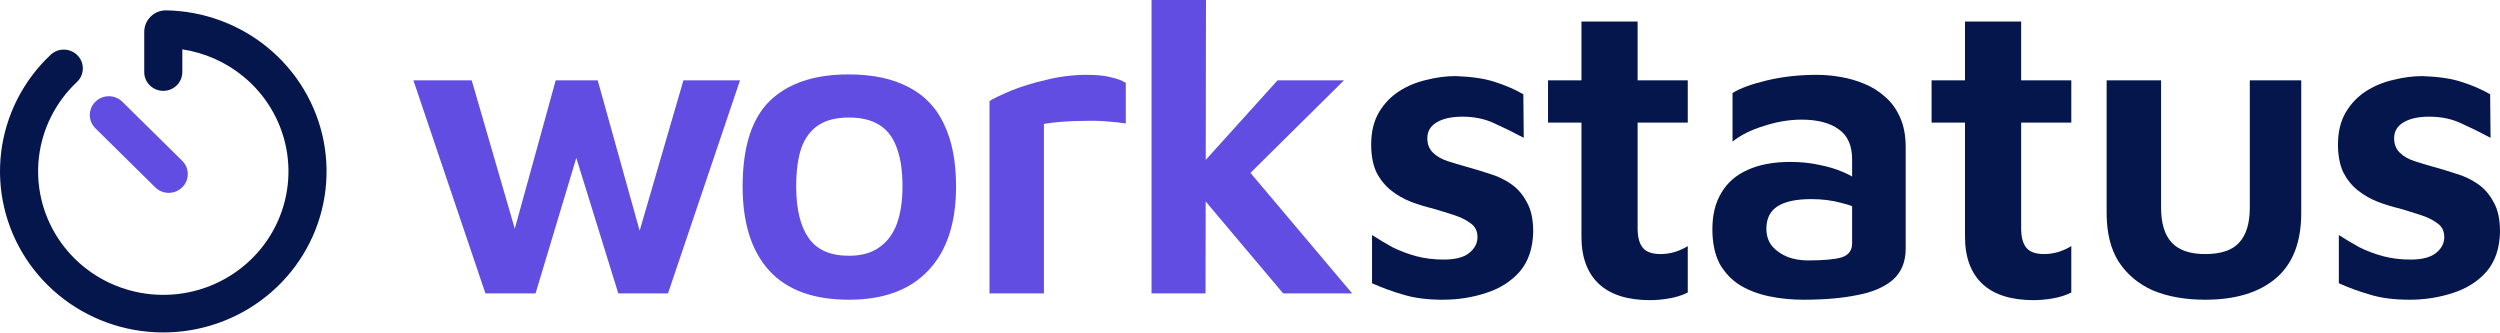
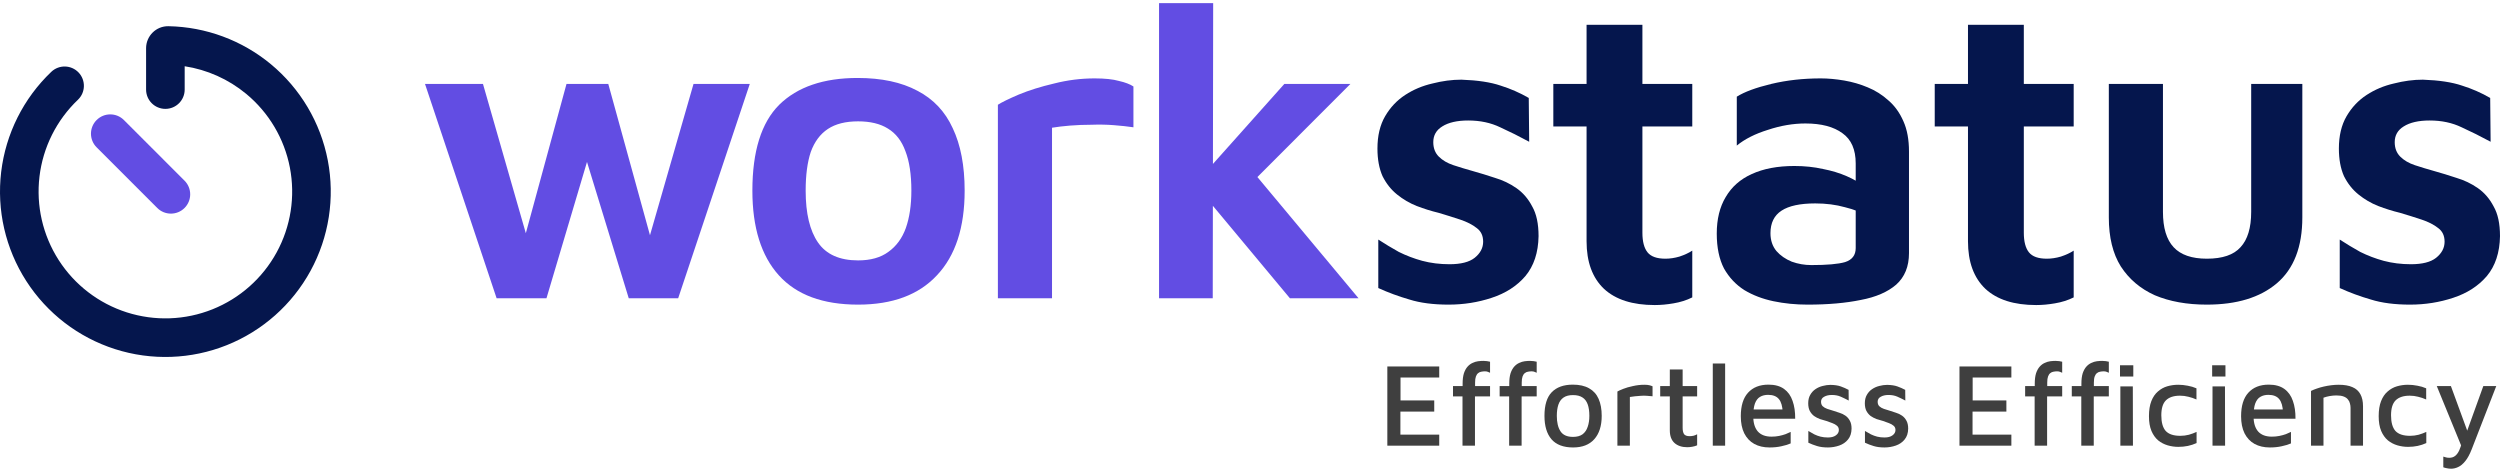
- <svg xmlns="http://www.w3.org/2000/svg" width="188" height="25" viewBox="0 0 188 25" fill="none">
-   <path d="M108.495 22.539C107.335 22.539 106.346 22.412 105.53 22.158C104.713 21.925 103.929 21.639 103.177 21.3V17.675C103.671 17.993 104.187 18.301 104.724 18.597C105.282 18.873 105.873 19.096 106.497 19.265C107.141 19.435 107.829 19.519 108.559 19.519C109.419 19.519 110.053 19.36 110.461 19.043C110.891 18.703 111.106 18.301 111.106 17.834C111.106 17.389 110.945 17.05 110.622 16.817C110.3 16.563 109.881 16.351 109.365 16.181C108.849 16.012 108.302 15.842 107.721 15.673C107.184 15.546 106.636 15.376 106.078 15.164C105.54 14.952 105.046 14.666 104.595 14.306C104.144 13.945 103.778 13.49 103.499 12.939C103.241 12.367 103.112 11.678 103.112 10.872C103.112 9.919 103.306 9.113 103.692 8.456C104.079 7.799 104.584 7.269 105.207 6.867C105.83 6.464 106.518 6.178 107.27 6.008C108.022 5.818 108.753 5.722 109.462 5.722C110.687 5.765 111.675 5.913 112.427 6.167C113.179 6.401 113.888 6.708 114.555 7.089L114.587 10.364C113.835 9.961 113.104 9.601 112.395 9.283C111.686 8.944 110.88 8.774 109.978 8.774C109.14 8.774 108.484 8.923 108.011 9.219C107.56 9.495 107.335 9.887 107.335 10.396C107.335 10.841 107.474 11.201 107.754 11.476C108.033 11.752 108.398 11.964 108.849 12.112C109.301 12.261 109.795 12.409 110.332 12.557C110.869 12.706 111.428 12.875 112.008 13.066C112.588 13.235 113.126 13.49 113.62 13.829C114.114 14.168 114.512 14.624 114.812 15.196C115.135 15.747 115.296 16.489 115.296 17.421C115.274 18.65 114.941 19.646 114.297 20.41C113.652 21.151 112.803 21.692 111.75 22.031C110.719 22.37 109.634 22.539 108.495 22.539Z" fill="#05164D" />
-   <path d="M124.083 22.571C122.407 22.571 121.129 22.169 120.248 21.363C119.367 20.537 118.926 19.35 118.926 17.803V9.219H116.412V6.04H118.926V1.621H123.149V6.04H126.92V9.219H123.149V17.167C123.149 17.824 123.278 18.311 123.535 18.629C123.793 18.947 124.244 19.106 124.889 19.106C125.233 19.106 125.587 19.053 125.953 18.947C126.34 18.82 126.662 18.672 126.92 18.502V21.999C126.49 22.211 126.017 22.359 125.502 22.444C125.007 22.529 124.535 22.571 124.083 22.571Z" fill="#05164D" />
-   <path d="M135.636 22.539C134.734 22.539 133.874 22.455 133.058 22.285C132.241 22.116 131.511 21.84 130.866 21.459C130.221 21.056 129.706 20.515 129.319 19.837C128.954 19.138 128.771 18.269 128.771 17.23C128.771 16.15 128.997 15.238 129.448 14.496C129.899 13.733 130.555 13.161 131.414 12.78C132.295 12.377 133.369 12.176 134.637 12.176C135.411 12.176 136.131 12.25 136.797 12.398C137.463 12.525 138.065 12.706 138.602 12.939C139.139 13.172 139.579 13.426 139.923 13.702L140.213 15.959C139.762 15.662 139.182 15.429 138.473 15.259C137.785 15.069 137.033 14.973 136.217 14.973C135.078 14.973 134.229 15.153 133.67 15.514C133.112 15.874 132.832 16.436 132.832 17.199C132.832 17.729 132.983 18.174 133.283 18.534C133.584 18.873 133.971 19.138 134.444 19.329C134.917 19.498 135.411 19.583 135.926 19.583C137.108 19.583 137.957 19.509 138.473 19.36C139.01 19.191 139.279 18.841 139.279 18.311V11.985C139.279 10.947 138.946 10.194 138.279 9.728C137.613 9.24 136.679 8.997 135.475 8.997C134.551 8.997 133.606 9.156 132.639 9.474C131.672 9.77 130.888 10.162 130.286 10.65V6.994C130.866 6.634 131.736 6.316 132.897 6.04C134.057 5.765 135.303 5.627 136.636 5.627C137.194 5.627 137.785 5.68 138.408 5.786C139.031 5.892 139.622 6.061 140.181 6.295C140.761 6.528 141.288 6.856 141.76 7.28C142.233 7.683 142.609 8.202 142.889 8.838C143.168 9.452 143.308 10.205 143.308 11.095V18.693C143.308 19.689 142.985 20.473 142.341 21.045C141.696 21.596 140.804 21.978 139.665 22.19C138.527 22.423 137.184 22.539 135.636 22.539Z" fill="#05164D" />
-   <path d="M152.926 22.571C151.25 22.571 149.971 22.169 149.09 21.363C148.209 20.537 147.769 19.35 147.769 17.803V9.219H145.255V6.04H147.769V1.621H151.991V6.04H155.762V9.219H151.991V17.167C151.991 17.824 152.12 18.311 152.378 18.629C152.636 18.947 153.087 19.106 153.732 19.106C154.075 19.106 154.43 19.053 154.795 18.947C155.182 18.82 155.504 18.672 155.762 18.502V21.999C155.332 22.211 154.86 22.359 154.344 22.444C153.85 22.529 153.377 22.571 152.926 22.571Z" fill="#05164D" />
-   <path d="M165.833 22.539C164.328 22.539 163.018 22.306 161.9 21.84C160.804 21.353 159.945 20.632 159.322 19.678C158.72 18.725 158.419 17.506 158.419 16.022V6.04H162.513V15.609C162.513 16.796 162.781 17.675 163.319 18.248C163.856 18.82 164.694 19.106 165.833 19.106C167.014 19.106 167.863 18.82 168.379 18.248C168.916 17.675 169.185 16.796 169.185 15.609V6.04H173.053V16.022C173.053 18.227 172.408 19.869 171.119 20.95C169.851 22.01 168.089 22.539 165.833 22.539Z" fill="#05164D" />
-   <path d="M181.199 22.539C180.039 22.539 179.05 22.412 178.234 22.158C177.417 21.925 176.633 21.639 175.881 21.3V17.675C176.375 17.993 176.891 18.301 177.428 18.597C177.987 18.873 178.578 19.096 179.201 19.265C179.845 19.435 180.533 19.519 181.264 19.519C182.123 19.519 182.757 19.36 183.165 19.043C183.595 18.703 183.81 18.301 183.81 17.834C183.81 17.389 183.649 17.05 183.326 16.817C183.004 16.563 182.585 16.351 182.069 16.181C181.554 16.012 181.006 15.842 180.426 15.673C179.888 15.546 179.34 15.376 178.782 15.164C178.245 14.952 177.75 14.666 177.299 14.306C176.848 13.945 176.483 13.49 176.203 12.939C175.945 12.367 175.816 11.678 175.816 10.872C175.816 9.919 176.01 9.113 176.397 8.456C176.783 7.799 177.288 7.269 177.911 6.867C178.535 6.464 179.222 6.178 179.974 6.008C180.726 5.818 181.457 5.722 182.166 5.722C183.391 5.765 184.379 5.913 185.131 6.167C185.883 6.401 186.593 6.708 187.259 7.089L187.291 10.364C186.539 9.961 185.808 9.601 185.099 9.283C184.39 8.944 183.584 8.774 182.682 8.774C181.844 8.774 181.188 8.923 180.716 9.219C180.264 9.495 180.039 9.887 180.039 10.396C180.039 10.841 180.178 11.201 180.458 11.476C180.737 11.752 181.102 11.964 181.554 12.112C182.005 12.261 182.499 12.409 183.036 12.557C183.574 12.706 184.132 12.875 184.712 13.066C185.293 13.235 185.83 13.49 186.324 13.829C186.818 14.168 187.216 14.624 187.517 15.196C187.839 15.747 188 16.489 188 17.421C187.979 18.65 187.645 19.646 187.001 20.41C186.356 21.151 185.507 21.692 184.455 22.031C183.423 22.37 182.338 22.539 181.199 22.539Z" fill="#05164D" />
-   <path d="M36.503 22.062L31.088 6.04H35.472L39.339 19.36L38.082 19.488L41.789 6.04H44.948L48.59 19.106H47.591L51.394 6.04H55.649L50.234 22.062H46.495L42.949 10.618L43.658 10.809L40.274 22.062H36.503Z" fill="#624DE3" />
-   <path d="M63.838 22.539C61.174 22.539 59.175 21.808 57.843 20.346C56.511 18.884 55.845 16.775 55.845 14.02C55.845 11.074 56.522 8.933 57.876 7.598C59.251 6.263 61.228 5.595 63.806 5.595C65.611 5.595 67.115 5.913 68.319 6.549C69.522 7.163 70.414 8.096 70.994 9.346C71.596 10.597 71.896 12.155 71.896 14.02C71.896 16.775 71.198 18.884 69.801 20.346C68.426 21.808 66.438 22.539 63.838 22.539ZM63.838 19.233C64.784 19.233 65.547 19.021 66.127 18.597C66.728 18.174 67.169 17.58 67.448 16.817C67.728 16.033 67.867 15.1 67.867 14.02C67.867 12.812 67.717 11.826 67.416 11.063C67.137 10.3 66.696 9.738 66.095 9.378C65.514 9.018 64.762 8.838 63.838 8.838C62.893 8.838 62.13 9.028 61.55 9.41C60.97 9.791 60.54 10.364 60.261 11.127C60.003 11.89 59.874 12.854 59.874 14.02C59.874 15.715 60.185 17.008 60.809 17.898C61.432 18.788 62.442 19.233 63.838 19.233Z" fill="#624DE3" />
-   <path d="M74.41 22.062V7.598C74.711 7.407 75.237 7.153 75.989 6.835C76.763 6.517 77.655 6.242 78.665 6.008C79.674 5.754 80.695 5.627 81.727 5.627C82.5 5.627 83.112 5.69 83.564 5.818C84.037 5.924 84.402 6.061 84.66 6.231V9.283C84.23 9.219 83.736 9.166 83.177 9.124C82.64 9.081 82.081 9.071 81.501 9.092C80.942 9.092 80.394 9.113 79.857 9.156C79.341 9.198 78.89 9.251 78.503 9.315V22.062H74.41Z" fill="#624DE3" />
-   <path d="M89.787 13.002L96.073 6.04H101.068L91.882 15.132L89.787 13.002ZM90.657 22.062H86.596V0H90.69L90.657 22.062ZM92.72 11.444L101.681 22.062H96.492L89.82 14.147L92.72 11.444Z" fill="#624DE3" />
-   <path fill-rule="evenodd" clip-rule="evenodd" d="M2.932 11.784C2.672 13.926 3.176 16.091 4.358 17.907C5.541 19.722 7.327 21.075 9.411 21.732C11.495 22.39 13.745 22.311 15.776 21.509C17.807 20.707 19.492 19.233 20.541 17.339C21.589 15.445 21.936 13.251 21.523 11.132C21.109 9.013 19.96 7.102 18.273 5.728C16.958 4.657 15.38 3.964 13.711 3.711L13.711 5.419C13.711 6.2 13.07 6.832 12.279 6.832C11.488 6.832 10.846 6.2 10.846 5.419L10.846 2.392C10.846 1.507 11.579 0.762 12.511 0.779C15.282 0.83 17.956 1.806 20.097 3.549C22.297 5.341 23.796 7.833 24.336 10.597C24.876 13.361 24.423 16.224 23.055 18.694C21.687 21.164 19.49 23.087 16.841 24.133C14.191 25.179 11.256 25.282 8.538 24.424C5.82 23.567 3.49 21.802 1.948 19.434C0.406 17.066 -0.252 14.242 0.087 11.447C0.427 8.653 1.742 6.062 3.808 4.12C4.381 3.582 5.288 3.604 5.833 4.168C6.379 4.733 6.357 5.628 5.785 6.166C4.201 7.655 3.192 9.641 2.932 11.784Z" fill="#05164D" />
-   <path fill-rule="evenodd" clip-rule="evenodd" d="M7.173 7.65C7.733 7.098 8.64 7.098 9.199 7.65L13.701 12.091C14.261 12.643 14.261 13.537 13.701 14.089C13.142 14.641 12.235 14.641 11.675 14.089L7.173 9.648C6.614 9.096 6.614 8.202 7.173 7.65Z" fill="#624DE3" />
+ <svg xmlns="http://www.w3.org/2000/svg" width="400" height="75" viewBox="0 0 400 75" fill="none">
+   <path fill-rule="evenodd" clip-rule="evenodd" d="M6.318 28.238C5.758 32.92 6.845 37.65 9.393 41.617C11.941 45.584 15.79 48.54 20.281 49.976C24.771 51.413 29.622 51.24 33.999 49.488C38.376 47.737 42.006 44.515 44.266 40.377C46.526 36.239 47.274 31.443 46.382 26.814C45.49 22.184 43.014 18.009 39.379 15.007C36.545 12.667 33.144 11.153 29.549 10.599L29.549 14.333C29.549 16.038 28.166 17.42 26.462 17.42C24.756 17.42 23.374 16.038 23.374 14.333L23.374 7.717C23.374 5.783 24.952 4.155 26.961 4.193C32.933 4.306 38.697 6.436 43.31 10.246C48.052 14.162 51.282 19.607 52.445 25.645C53.608 31.684 52.633 37.94 49.685 43.337C46.737 48.734 42.002 52.936 36.293 55.221C30.584 57.506 24.257 57.731 18.4 55.857C12.543 53.984 7.521 50.129 4.198 44.954C0.874 39.78 -0.544 33.61 0.188 27.504C0.92 21.397 3.755 15.737 8.206 11.494C9.441 10.318 11.395 10.365 12.571 11.599C13.747 12.834 13.7 14.788 12.466 15.964C9.053 19.217 6.879 23.557 6.318 28.238Z" fill="#05164D" />
+   <path fill-rule="evenodd" clip-rule="evenodd" d="M15.459 19.206C16.665 18 18.619 18 19.825 19.206L29.527 28.909C30.733 30.115 30.733 32.07 29.527 33.275C28.322 34.481 26.367 34.481 25.161 33.275L15.459 23.572C14.253 22.366 14.253 20.412 15.459 19.206Z" fill="#624DE3" />
+   <path d="M231.78 48.74C229.325 48.74 227.234 48.467 225.506 47.923C223.778 47.424 222.119 46.812 220.527 46.086V38.33C221.573 39.01 222.664 39.668 223.801 40.303C224.983 40.892 226.233 41.369 227.552 41.731C228.916 42.094 230.371 42.276 231.916 42.276C233.735 42.276 235.076 41.936 235.94 41.255C236.849 40.529 237.304 39.668 237.304 38.67C237.304 37.717 236.963 36.992 236.281 36.492C235.599 35.948 234.713 35.495 233.621 35.132C232.53 34.769 231.371 34.406 230.143 34.043C229.007 33.771 227.847 33.408 226.665 32.955C225.529 32.501 224.483 31.889 223.528 31.117C222.573 30.346 221.801 29.371 221.209 28.192C220.664 26.967 220.391 25.493 220.391 23.769C220.391 21.728 220.8 20.004 221.619 18.598C222.437 17.192 223.505 16.058 224.824 15.196C226.142 14.334 227.597 13.722 229.189 13.359C230.78 12.951 232.326 12.747 233.826 12.747C236.417 12.838 238.509 13.155 240.1 13.699C241.691 14.198 243.192 14.856 244.601 15.672L244.669 22.681C243.078 21.819 241.532 21.048 240.032 20.367C238.532 19.642 236.827 19.279 234.917 19.279C233.144 19.279 231.757 19.596 230.757 20.231C229.802 20.821 229.325 21.66 229.325 22.749C229.325 23.701 229.62 24.472 230.212 25.062C230.803 25.652 231.575 26.105 232.53 26.423C233.485 26.74 234.531 27.058 235.667 27.375C236.804 27.693 237.986 28.056 239.214 28.464C240.441 28.827 241.578 29.371 242.623 30.097C243.669 30.823 244.51 31.798 245.147 33.023C245.829 34.202 246.17 35.789 246.17 37.785C246.124 40.416 245.42 42.548 244.056 44.181C242.692 45.769 240.896 46.925 238.668 47.651C236.486 48.377 234.19 48.74 231.78 48.74Z" fill="#05164D" />
+   <path d="M264.763 48.808C261.216 48.808 258.511 47.946 256.647 46.222C254.783 44.453 253.851 41.913 253.851 38.602V20.231H248.532V13.427H253.851V3.97H262.785V13.427H270.764V20.231H262.785V37.241C262.785 38.647 263.058 39.69 263.603 40.371C264.149 41.051 265.103 41.391 266.467 41.391C267.195 41.391 267.945 41.278 268.718 41.051C269.536 40.779 270.218 40.462 270.764 40.099V47.583C269.855 48.036 268.854 48.354 267.763 48.535C266.717 48.717 265.717 48.808 264.763 48.808Z" fill="#05164D" />
+   <path d="M289.207 48.74C287.297 48.74 285.479 48.558 283.751 48.195C282.024 47.832 280.478 47.243 279.114 46.426C277.75 45.564 276.659 44.408 275.84 42.956C275.067 41.459 274.681 39.6 274.681 37.377C274.681 35.064 275.158 33.113 276.113 31.526C277.068 29.893 278.455 28.668 280.273 27.852C282.137 26.99 284.41 26.559 287.093 26.559C288.73 26.559 290.253 26.718 291.662 27.035C293.071 27.307 294.344 27.693 295.481 28.192C296.618 28.691 297.55 29.235 298.277 29.825L298.891 34.656C297.936 34.02 296.709 33.522 295.208 33.159C293.753 32.75 292.162 32.546 290.435 32.546C288.025 32.546 286.229 32.932 285.047 33.703C283.865 34.474 283.274 35.676 283.274 37.309C283.274 38.443 283.592 39.395 284.229 40.167C284.865 40.892 285.683 41.459 286.684 41.868C287.684 42.23 288.73 42.412 289.821 42.412C292.321 42.412 294.117 42.253 295.208 41.936C296.345 41.573 296.913 40.824 296.913 39.69V26.151C296.913 23.928 296.209 22.318 294.799 21.32C293.39 20.276 291.412 19.755 288.866 19.755C286.911 19.755 284.911 20.095 282.865 20.776C280.819 21.41 279.159 22.25 277.886 23.293V15.468C279.114 14.697 280.955 14.017 283.41 13.427C285.865 12.838 288.502 12.543 291.321 12.543C292.503 12.543 293.753 12.656 295.072 12.883C296.39 13.11 297.641 13.473 298.823 13.972C300.05 14.47 301.164 15.174 302.164 16.081C303.165 16.943 303.96 18.054 304.551 19.415C305.142 20.73 305.438 22.34 305.438 24.245V40.507C305.438 42.639 304.756 44.317 303.392 45.542C302.028 46.721 300.141 47.538 297.732 47.991C295.322 48.49 292.48 48.74 289.207 48.74Z" fill="#05164D" />
+   <path d="M325.788 48.808C322.242 48.808 319.537 47.946 317.673 46.222C315.809 44.453 314.877 41.913 314.877 38.602V20.231H309.557V13.427H314.877V3.97H323.811V13.427H331.79V20.231H323.811V37.241C323.811 38.647 324.083 39.69 324.629 40.371C325.175 41.051 326.129 41.391 327.493 41.391C328.221 41.391 328.971 41.278 329.744 41.051C330.562 40.779 331.244 40.462 331.79 40.099V47.583C330.88 48.036 329.88 48.354 328.789 48.535C327.743 48.717 326.743 48.808 325.788 48.808Z" fill="#05164D" />
+   <path d="M353.097 48.74C349.915 48.74 347.141 48.241 344.777 47.243C342.458 46.2 340.64 44.657 339.321 42.616C338.048 40.575 337.412 37.967 337.412 34.791V13.427H346.073V33.907C346.073 36.447 346.641 38.33 347.778 39.554C348.914 40.779 350.688 41.391 353.097 41.391C355.598 41.391 357.394 40.779 358.485 39.554C359.621 38.33 360.19 36.447 360.19 33.907V13.427H368.373V34.791C368.373 39.509 367.009 43.024 364.281 45.338C361.599 47.606 357.871 48.74 353.097 48.74Z" fill="#05164D" />
+   <path d="M385.61 48.74C383.155 48.74 381.064 48.467 379.336 47.923C377.608 47.424 375.949 46.812 374.358 46.086V38.33C375.403 39.01 376.494 39.668 377.631 40.303C378.813 40.892 380.063 41.369 381.382 41.731C382.746 42.094 384.201 42.276 385.747 42.276C387.565 42.276 388.906 41.936 389.77 41.255C390.679 40.529 391.134 39.668 391.134 38.67C391.134 37.717 390.793 36.992 390.111 36.492C389.429 35.948 388.543 35.495 387.451 35.132C386.36 34.769 385.201 34.406 383.973 34.043C382.837 33.771 381.677 33.408 380.495 32.955C379.359 32.501 378.313 31.889 377.358 31.117C376.404 30.346 375.631 29.371 375.04 28.192C374.494 26.967 374.221 25.493 374.221 23.769C374.221 21.728 374.63 20.004 375.449 18.598C376.267 17.192 377.336 16.058 378.654 15.196C379.973 14.334 381.427 13.722 383.019 13.359C384.61 12.951 386.156 12.747 387.656 12.747C390.248 12.838 392.339 13.155 393.93 13.699C395.522 14.198 397.022 14.856 398.431 15.672L398.499 22.681C396.908 21.819 395.362 21.048 393.862 20.367C392.362 19.642 390.657 19.279 388.747 19.279C386.974 19.279 385.587 19.596 384.587 20.231C383.632 20.821 383.155 21.66 383.155 22.749C383.155 23.701 383.451 24.472 384.042 25.062C384.633 25.652 385.406 26.105 386.36 26.423C387.315 26.74 388.361 27.058 389.497 27.375C390.634 27.693 391.816 28.056 393.044 28.464C394.271 28.827 395.408 29.371 396.454 30.097C397.499 30.823 398.34 31.798 398.977 33.023C399.659 34.202 400 35.789 400 37.785C399.954 40.416 399.25 42.548 397.886 44.181C396.522 45.769 394.726 46.925 392.498 47.651C390.316 48.377 388.02 48.74 385.61 48.74Z" fill="#05164D" />
+   <path d="M79.457 47.719L68 13.427H77.275L85.459 41.936L82.799 42.208L90.641 13.427H97.325L105.031 41.392H102.917L110.964 13.427H119.966L108.509 47.719H100.598L93.097 23.225L94.597 23.633L87.436 47.719H79.457Z" fill="#624DE3" />
+   <path d="M137.294 48.74C131.657 48.74 127.428 47.175 124.61 44.045C121.791 40.915 120.381 36.402 120.381 30.505C120.381 24.2 121.814 19.619 124.678 16.761C127.588 13.904 131.77 12.475 137.226 12.475C141.045 12.475 144.228 13.155 146.774 14.516C149.32 15.832 151.207 17.827 152.434 20.503C153.707 23.18 154.344 26.514 154.344 30.505C154.344 36.402 152.866 40.915 149.911 44.045C147.001 47.175 142.796 48.74 137.294 48.74ZM137.294 41.664C139.295 41.664 140.909 41.21 142.136 40.303C143.409 39.396 144.341 38.126 144.932 36.493C145.523 34.814 145.819 32.819 145.819 30.505C145.819 27.92 145.501 25.811 144.864 24.178C144.273 22.545 143.341 21.343 142.068 20.572C140.841 19.8 139.249 19.415 137.294 19.415C135.294 19.415 133.68 19.823 132.452 20.64C131.225 21.456 130.315 22.681 129.724 24.314C129.179 25.947 128.906 28.011 128.906 30.505C128.906 34.134 129.565 36.901 130.884 38.806C132.202 40.711 134.339 41.664 137.294 41.664Z" fill="#624DE3" />
+   <path d="M159.662 47.719V16.761C160.298 16.353 161.412 15.809 163.004 15.128C164.64 14.448 166.527 13.858 168.664 13.359C170.801 12.815 172.96 12.543 175.143 12.543C176.779 12.543 178.075 12.679 179.03 12.951C180.03 13.178 180.803 13.473 181.349 13.836V20.367C180.439 20.231 179.394 20.118 178.212 20.027C177.075 19.936 175.893 19.914 174.665 19.959C173.483 19.959 172.324 20.005 171.187 20.095C170.096 20.186 169.141 20.299 168.323 20.436V47.719H159.662Z" fill="#624DE3" />
+   <path d="M192.198 28.328L205.496 13.427H216.067L196.631 32.887L192.198 28.328ZM194.039 47.719H185.446V0.5H194.107L194.039 47.719ZM198.404 24.994L217.363 47.719H206.383L192.266 30.777L198.404 24.994Z" fill="#624DE3" />
+   <path d="M221.974 71.308V58.635H230.277V60.402H224.083V64.069H229.479V65.855H224.064V69.541H230.277V71.308H221.974Z" fill="#3F3F3F" />
+   <path d="M234 71.308V63.423H232.48V61.77H234.019V61.39C234.019 60.718 234.089 60.161 234.228 59.718C234.38 59.274 234.576 58.92 234.817 58.654C235.058 58.388 235.324 58.191 235.615 58.065C235.906 57.925 236.198 57.837 236.489 57.799C236.793 57.761 237.078 57.742 237.344 57.742C237.534 57.742 237.724 57.754 237.914 57.78C238.104 57.805 238.269 57.837 238.408 57.875V59.642C238.294 59.578 238.174 59.528 238.047 59.49C237.933 59.439 237.781 59.414 237.591 59.414C237.401 59.414 237.211 59.433 237.021 59.471C236.831 59.496 236.66 59.572 236.508 59.699C236.356 59.813 236.236 59.99 236.147 60.231C236.058 60.471 236.014 60.801 236.014 61.219V61.77H238.408V63.423H235.995V71.308H234Z" fill="#3F3F3F" />
+   <path d="M241.463 71.308V63.423H239.943V61.77H241.482V61.39C241.482 60.718 241.552 60.161 241.691 59.718C241.843 59.274 242.04 58.92 242.28 58.654C242.521 58.388 242.787 58.191 243.078 58.065C243.37 57.925 243.661 57.837 243.952 57.799C244.256 57.761 244.541 57.742 244.807 57.742C244.997 57.742 245.187 57.754 245.377 57.78C245.567 57.805 245.732 57.837 245.871 57.875V59.642C245.757 59.578 245.637 59.528 245.51 59.49C245.396 59.439 245.244 59.414 245.054 59.414C244.864 59.414 244.674 59.433 244.484 59.471C244.294 59.496 244.123 59.572 243.971 59.699C243.819 59.813 243.699 59.99 243.61 60.231C243.522 60.471 243.477 60.801 243.477 61.219V61.77H245.871V63.423H243.458V71.308H241.463Z" fill="#3F3F3F" />
+   <path d="M251.694 71.593C250.149 71.593 248.996 71.156 248.236 70.282C247.489 69.408 247.115 68.16 247.115 66.539C247.115 64.816 247.502 63.556 248.274 62.758C249.06 61.947 250.187 61.542 251.656 61.542C252.708 61.542 253.575 61.738 254.259 62.131C254.943 62.511 255.45 63.074 255.779 63.822C256.109 64.569 256.273 65.475 256.273 66.539C256.273 68.147 255.874 69.395 255.076 70.282C254.291 71.156 253.164 71.593 251.694 71.593ZM251.675 69.902C252.321 69.902 252.834 69.762 253.214 69.484C253.594 69.192 253.867 68.793 254.031 68.287C254.209 67.78 254.297 67.197 254.297 66.539C254.297 65.804 254.209 65.19 254.031 64.696C253.854 64.202 253.575 63.834 253.195 63.594C252.815 63.34 252.309 63.214 251.675 63.214C251.042 63.214 250.535 63.347 250.155 63.613C249.775 63.879 249.503 64.259 249.338 64.753C249.174 65.247 249.091 65.842 249.091 66.539C249.091 67.59 249.288 68.413 249.68 69.009C250.073 69.604 250.738 69.902 251.675 69.902Z" fill="#3F3F3F" />
+   <path d="M258.784 71.308V62.644C258.948 62.542 259.252 62.403 259.696 62.226C260.139 62.048 260.665 61.896 261.273 61.77C261.881 61.63 262.495 61.561 263.116 61.561C263.432 61.561 263.692 61.586 263.895 61.637C264.097 61.687 264.268 61.744 264.408 61.808V63.404C264.116 63.366 263.812 63.34 263.496 63.328C263.179 63.302 262.862 63.302 262.546 63.328C262.229 63.34 261.919 63.366 261.615 63.404C261.311 63.442 261.032 63.48 260.779 63.518V71.308H258.784Z" fill="#3F3F3F" />
+   <path d="M269.964 71.555C269.102 71.555 268.418 71.327 267.912 70.871C267.418 70.415 267.171 69.743 267.171 68.857V63.423H265.632V61.77H267.171V59.11H269.223V61.77H271.541V63.423H269.223V68.458C269.223 68.901 269.299 69.237 269.451 69.465C269.615 69.68 269.913 69.788 270.344 69.788C270.559 69.788 270.774 69.762 270.99 69.712C271.205 69.648 271.389 69.572 271.541 69.484V71.251C271.313 71.352 271.053 71.428 270.762 71.479C270.483 71.529 270.217 71.555 269.964 71.555Z" fill="#3F3F3F" />
+   <path d="M276.021 71.308H274.045V58.16H276.021V71.308Z" fill="#3F3F3F" />
+   <path d="M283.126 71.593C282.188 71.593 281.371 71.403 280.675 71.023C279.991 70.643 279.459 70.079 279.079 69.332C278.711 68.584 278.528 67.672 278.528 66.596C278.528 64.936 278.914 63.682 279.687 62.834C280.472 61.972 281.561 61.542 282.955 61.542C283.981 61.542 284.81 61.77 285.444 62.226C286.077 62.682 286.533 63.321 286.812 64.145C287.103 64.955 287.242 65.905 287.23 66.995H279.725L279.668 65.513H285.71L285.235 65.988C285.197 65.012 284.994 64.303 284.627 63.86C284.259 63.404 283.683 63.176 282.898 63.176C282.391 63.176 281.96 63.283 281.606 63.499C281.251 63.701 280.979 64.056 280.789 64.563C280.611 65.057 280.523 65.741 280.523 66.615C280.523 67.679 280.77 68.489 281.264 69.047C281.758 69.591 282.486 69.864 283.449 69.864C283.879 69.864 284.278 69.826 284.646 69.75C285.026 69.674 285.374 69.579 285.691 69.465C286.007 69.338 286.28 69.218 286.508 69.104V70.947C286.064 71.137 285.564 71.289 285.007 71.403C284.449 71.529 283.822 71.593 283.126 71.593Z" fill="#3F3F3F" />
+   <path d="M292.469 71.593C291.785 71.593 291.202 71.517 290.721 71.365C290.252 71.225 289.79 71.048 289.334 70.833V68.952C289.663 69.154 289.986 69.338 290.303 69.503C290.619 69.655 290.949 69.775 291.291 69.864C291.645 69.952 292.038 69.997 292.469 69.997C293.013 69.997 293.438 69.883 293.742 69.655C294.058 69.427 294.217 69.142 294.217 68.8C294.217 68.508 294.115 68.28 293.913 68.116C293.723 67.951 293.476 67.812 293.172 67.698C292.868 67.584 292.551 67.47 292.222 67.356C291.88 67.267 291.538 67.166 291.196 67.052C290.854 66.925 290.537 66.76 290.246 66.558C289.967 66.342 289.739 66.07 289.562 65.741C289.397 65.411 289.315 65.006 289.315 64.525C289.315 63.993 289.422 63.543 289.638 63.176C289.853 62.796 290.132 62.492 290.474 62.264C290.828 62.023 291.215 61.852 291.633 61.751C292.063 61.637 292.481 61.58 292.887 61.58C293.558 61.592 294.103 61.675 294.521 61.827C294.951 61.979 295.369 62.162 295.775 62.378L295.794 64.088C295.338 63.847 294.907 63.638 294.502 63.461C294.096 63.283 293.628 63.195 293.096 63.195C292.602 63.195 292.19 63.29 291.861 63.48C291.531 63.657 291.367 63.923 291.367 64.278C291.367 64.582 291.455 64.822 291.633 65C291.823 65.177 292.063 65.316 292.355 65.418C292.659 65.519 292.982 65.62 293.324 65.722C293.64 65.823 293.97 65.931 294.312 66.045C294.654 66.146 294.97 66.298 295.262 66.501C295.553 66.703 295.787 66.969 295.965 67.299C296.155 67.628 296.25 68.059 296.25 68.591C296.237 69.3 296.047 69.876 295.68 70.32C295.325 70.763 294.856 71.086 294.274 71.289C293.691 71.491 293.089 71.593 292.469 71.593Z" fill="#3F3F3F" />
+   <path d="M301.528 71.593C300.844 71.593 300.261 71.517 299.78 71.365C299.311 71.225 298.849 71.048 298.393 70.833V68.952C298.722 69.154 299.045 69.338 299.362 69.503C299.678 69.655 300.008 69.775 300.35 69.864C300.704 69.952 301.097 69.997 301.528 69.997C302.072 69.997 302.497 69.883 302.801 69.655C303.117 69.427 303.276 69.142 303.276 68.8C303.276 68.508 303.174 68.28 302.972 68.116C302.782 67.951 302.535 67.812 302.231 67.698C301.927 67.584 301.61 67.47 301.281 67.356C300.939 67.267 300.597 67.166 300.255 67.052C299.913 66.925 299.596 66.76 299.305 66.558C299.026 66.342 298.798 66.07 298.621 65.741C298.456 65.411 298.374 65.006 298.374 64.525C298.374 63.993 298.481 63.543 298.697 63.176C298.912 62.796 299.191 62.492 299.533 62.264C299.887 62.023 300.274 61.852 300.692 61.751C301.122 61.637 301.54 61.58 301.946 61.58C302.617 61.592 303.162 61.675 303.58 61.827C304.01 61.979 304.428 62.162 304.834 62.378L304.853 64.088C304.397 63.847 303.966 63.638 303.561 63.461C303.155 63.283 302.687 63.195 302.155 63.195C301.661 63.195 301.249 63.29 300.92 63.48C300.59 63.657 300.426 63.923 300.426 64.278C300.426 64.582 300.514 64.822 300.692 65C300.882 65.177 301.122 65.316 301.414 65.418C301.718 65.519 302.041 65.62 302.383 65.722C302.699 65.823 303.029 65.931 303.371 66.045C303.713 66.146 304.029 66.298 304.321 66.501C304.612 66.703 304.846 66.969 305.024 67.299C305.214 67.628 305.309 68.059 305.309 68.591C305.296 69.3 305.106 69.876 304.739 70.32C304.384 70.763 303.915 71.086 303.333 71.289C302.75 71.491 302.148 71.593 301.528 71.593Z" fill="#3F3F3F" />
+   <path d="M313.516 71.308V58.635H321.819V60.402H315.625V64.069H321.021V65.855H315.606V69.541H321.819V71.308H313.516Z" fill="#3F3F3F" />
+   <path d="M325.542 71.308V63.423H324.022V61.77H325.561V61.39C325.561 60.718 325.631 60.161 325.77 59.718C325.922 59.274 326.118 58.92 326.359 58.654C326.6 58.388 326.866 58.191 327.157 58.065C327.448 57.925 327.74 57.837 328.031 57.799C328.335 57.761 328.62 57.742 328.886 57.742C329.076 57.742 329.266 57.754 329.456 57.78C329.646 57.805 329.811 57.837 329.95 57.875V59.642C329.836 59.578 329.716 59.528 329.589 59.49C329.475 59.439 329.323 59.414 329.133 59.414C328.943 59.414 328.753 59.433 328.563 59.471C328.373 59.496 328.202 59.572 328.05 59.699C327.898 59.813 327.778 59.99 327.689 60.231C327.6 60.471 327.556 60.801 327.556 61.219V61.77H329.95V63.423H327.537V71.308H325.542Z" fill="#3F3F3F" />
+   <path d="M333.006 71.308V63.423H331.486V61.77H333.025V61.39C333.025 60.718 333.094 60.161 333.234 59.718C333.386 59.274 333.582 58.92 333.823 58.654C334.063 58.388 334.329 58.191 334.621 58.065C334.912 57.925 335.203 57.837 335.495 57.799C335.799 57.761 336.084 57.742 336.35 57.742C336.54 57.742 336.73 57.754 336.92 57.78C337.11 57.805 337.274 57.837 337.414 57.875V59.642C337.3 59.578 337.179 59.528 337.053 59.49C336.939 59.439 336.787 59.414 336.597 59.414C336.407 59.414 336.217 59.433 336.027 59.471C335.837 59.496 335.666 59.572 335.514 59.699C335.362 59.813 335.241 59.99 335.153 60.231C335.064 60.471 335.02 60.801 335.02 61.219V61.77H337.414V63.423H335.001V71.308H333.006ZM339.257 71.308V61.827H341.252L341.271 71.308H339.257ZM339.2 60.25V58.445H341.328V60.25H339.2Z" fill="#3F3F3F" />
+   <path d="M348.527 71.498C347.945 71.498 347.375 71.415 346.817 71.251C346.26 71.086 345.753 70.82 345.297 70.453C344.854 70.073 344.499 69.572 344.233 68.952C343.967 68.318 343.834 67.533 343.834 66.596C343.834 65.633 343.961 64.829 344.214 64.183C344.468 63.537 344.816 63.024 345.259 62.644C345.703 62.251 346.203 61.972 346.76 61.808C347.33 61.643 347.913 61.561 348.508 61.561C349.015 61.561 349.522 61.611 350.028 61.713C350.535 61.801 351.004 61.941 351.434 62.131V63.917C351.004 63.727 350.573 63.581 350.142 63.48C349.712 63.366 349.262 63.309 348.793 63.309C347.805 63.309 347.058 63.556 346.551 64.05C346.057 64.544 345.81 65.342 345.81 66.444C345.81 67.584 346.045 68.42 346.513 68.952C346.995 69.471 347.774 69.731 348.85 69.731C349.319 69.731 349.775 69.674 350.218 69.56C350.662 69.433 351.073 69.281 351.453 69.104V70.89C351.01 71.092 350.548 71.244 350.066 71.346C349.585 71.447 349.072 71.498 348.527 71.498Z" fill="#3F3F3F" />
+   <path d="M354.001 71.308V61.827H355.996L356.015 71.308H354.001ZM353.944 60.25V58.445H356.072V60.25H353.944Z" fill="#3F3F3F" />
+   <path d="M363.173 71.593C362.236 71.593 361.419 71.403 360.722 71.023C360.038 70.643 359.507 70.079 359.127 69.332C358.759 68.584 358.575 67.672 358.575 66.596C358.575 64.936 358.962 63.682 359.735 62.834C360.52 61.972 361.609 61.542 363.002 61.542C364.028 61.542 364.858 61.77 365.491 62.226C366.125 62.682 366.581 63.321 366.86 64.145C367.151 64.955 367.29 65.905 367.278 66.995H359.772L359.715 65.513H365.757L365.282 65.988C365.244 65.012 365.042 64.303 364.674 63.86C364.307 63.404 363.731 63.176 362.946 63.176C362.439 63.176 362.008 63.283 361.653 63.499C361.299 63.701 361.026 64.056 360.836 64.563C360.659 65.057 360.571 65.741 360.571 66.615C360.571 67.679 360.818 68.489 361.311 69.047C361.805 69.591 362.534 69.864 363.496 69.864C363.927 69.864 364.326 69.826 364.694 69.75C365.074 69.674 365.422 69.579 365.739 69.465C366.055 69.338 366.328 69.218 366.556 69.104V70.947C366.112 71.137 365.612 71.289 365.054 71.403C364.497 71.529 363.87 71.593 363.173 71.593Z" fill="#3F3F3F" />
+   <path d="M369.761 62.549C370.04 62.409 370.35 62.283 370.692 62.169C371.047 62.042 371.421 61.934 371.813 61.846C372.206 61.757 372.605 61.687 373.01 61.637C373.416 61.586 373.808 61.561 374.188 61.561C375.088 61.561 375.822 61.687 376.392 61.941C376.962 62.181 377.387 62.561 377.665 63.081C377.944 63.587 378.083 64.227 378.083 65V71.308H376.088V65.266C376.088 65.025 376.057 64.791 375.993 64.563C375.943 64.322 375.835 64.107 375.67 63.917C375.518 63.714 375.29 63.556 374.986 63.442C374.695 63.328 374.309 63.271 373.827 63.271C373.485 63.271 373.131 63.302 372.763 63.366C372.409 63.429 372.073 63.518 371.756 63.632V71.308H369.761V62.549Z" fill="#3F3F3F" />
+   <path d="M385.283 71.498C384.701 71.498 384.131 71.415 383.573 71.251C383.016 71.086 382.509 70.82 382.053 70.453C381.61 70.073 381.255 69.572 380.989 68.952C380.723 68.318 380.59 67.533 380.59 66.596C380.59 65.633 380.717 64.829 380.97 64.183C381.224 63.537 381.572 63.024 382.015 62.644C382.459 62.251 382.959 61.972 383.516 61.808C384.086 61.643 384.669 61.561 385.264 61.561C385.771 61.561 386.278 61.611 386.784 61.713C387.291 61.801 387.76 61.941 388.19 62.131V63.917C387.76 63.727 387.329 63.581 386.898 63.48C386.468 63.366 386.018 63.309 385.549 63.309C384.561 63.309 383.814 63.556 383.307 64.05C382.813 64.544 382.566 65.342 382.566 66.444C382.566 67.584 382.801 68.42 383.269 68.952C383.751 69.471 384.53 69.731 385.606 69.731C386.075 69.731 386.531 69.674 386.974 69.56C387.418 69.433 387.829 69.281 388.209 69.104V70.89C387.766 71.092 387.304 71.244 386.822 71.346C386.341 71.447 385.828 71.498 385.283 71.498Z" fill="#3F3F3F" />
+   <path d="M392.182 74.994C391.941 74.994 391.713 74.968 391.498 74.918C391.283 74.88 391.093 74.829 390.928 74.766V73.056C391.08 73.106 391.232 73.151 391.384 73.189C391.536 73.227 391.701 73.246 391.878 73.246C392.258 73.246 392.575 73.144 392.828 72.942C393.081 72.739 393.297 72.448 393.474 72.068C393.651 71.688 393.797 71.232 393.911 70.7L393.949 71.688L389.883 61.77H392.144L394.899 69.294H394.614L397.331 61.77H399.402L395.469 71.897C395.152 72.707 394.81 73.334 394.443 73.778C394.076 74.234 393.696 74.55 393.303 74.728C392.923 74.905 392.549 74.994 392.182 74.994Z" fill="#3F3F3F" />
</svg>
